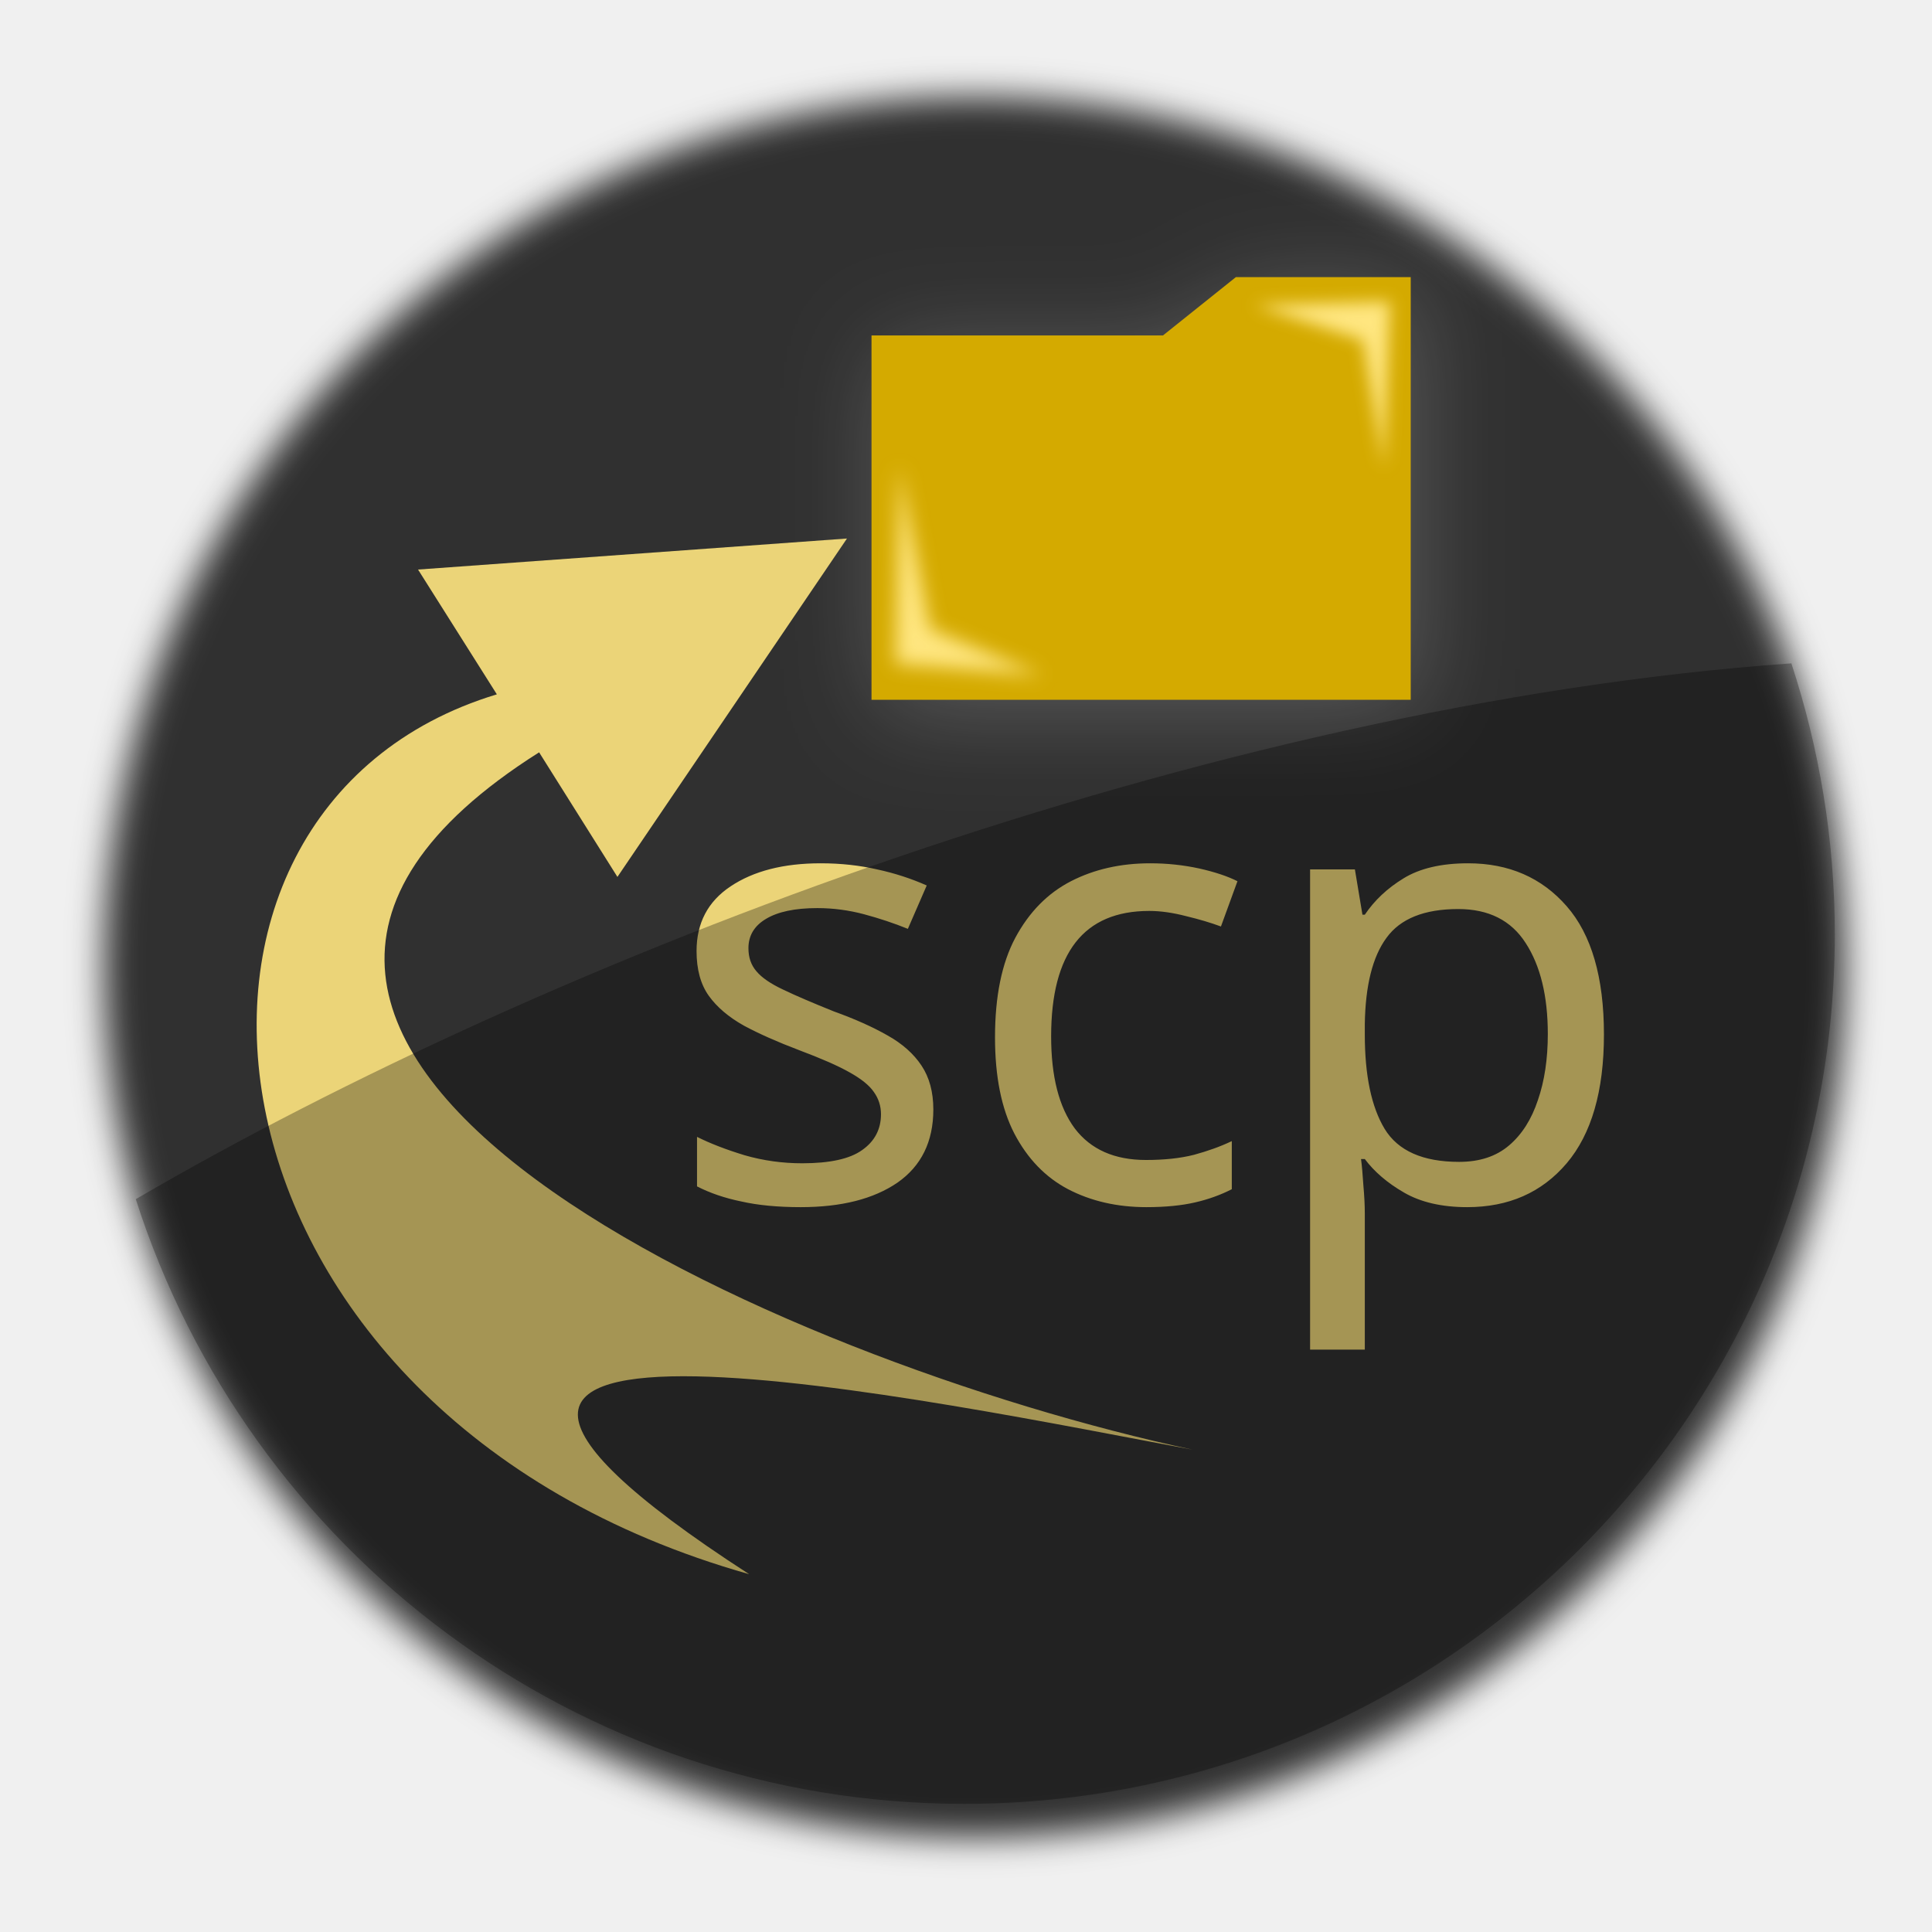
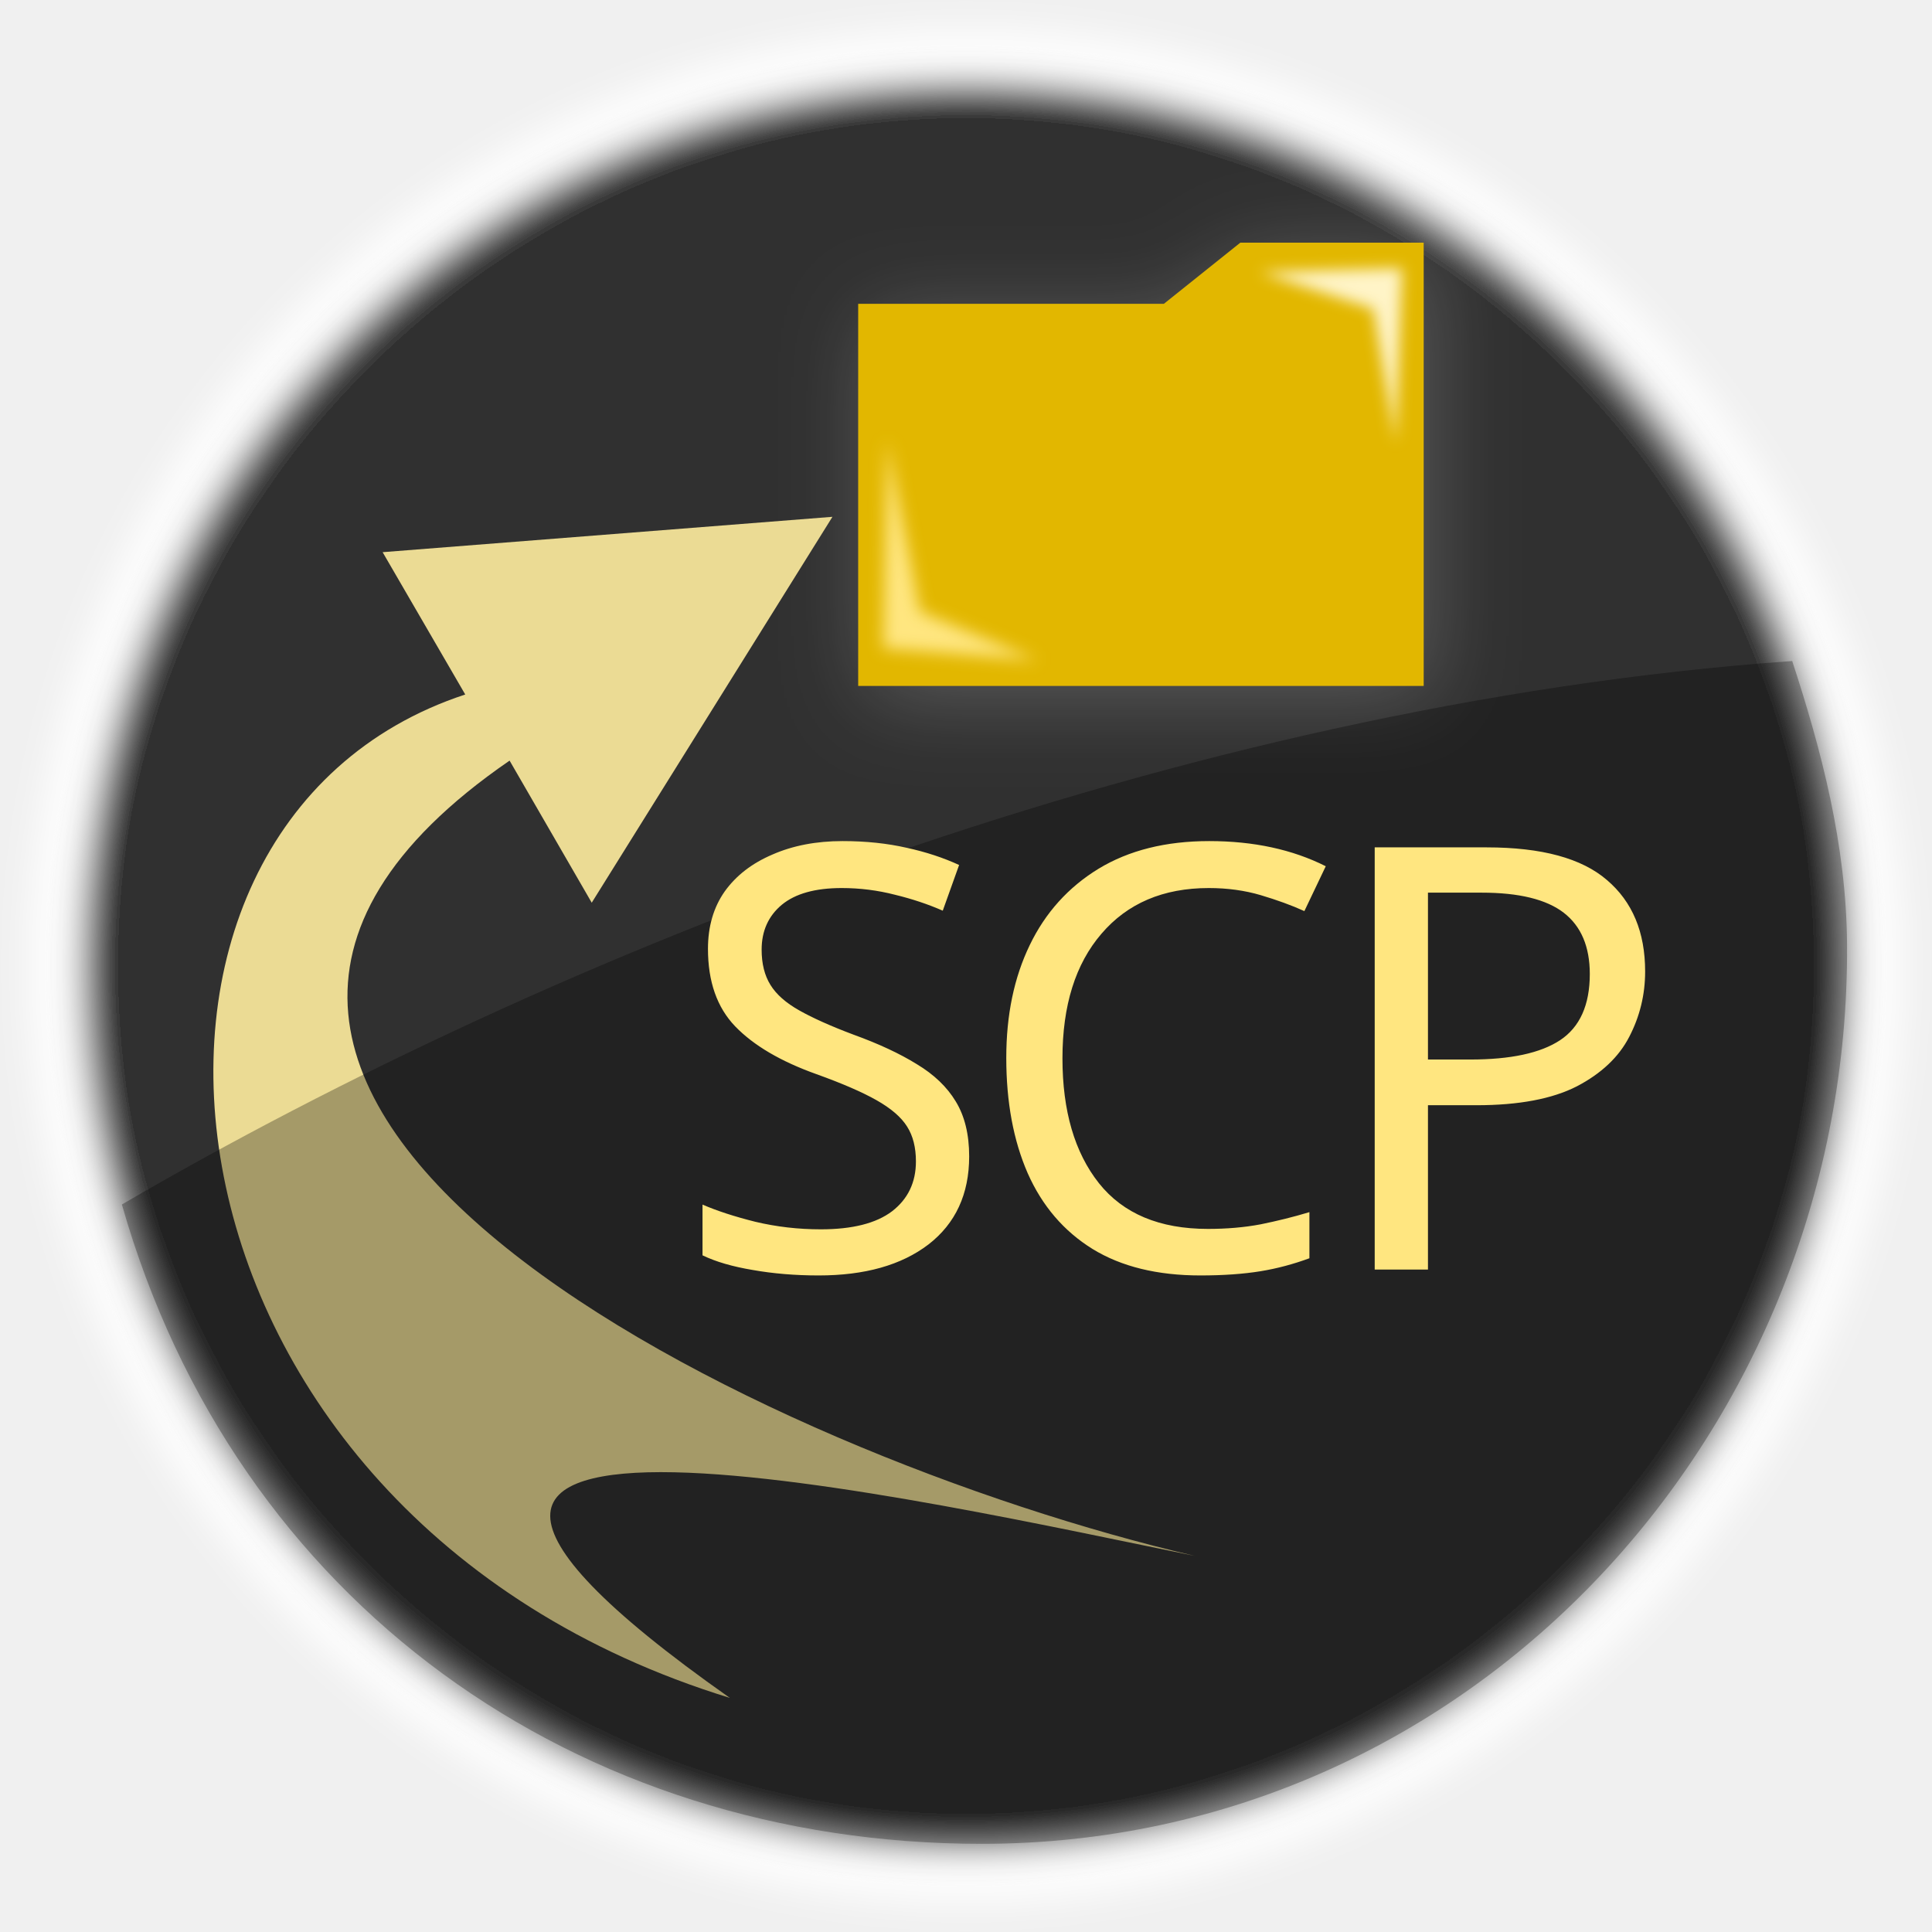
- <svg xmlns="http://www.w3.org/2000/svg" width="64px" height="64px" id="svg2985" version="1.1">
-   <defs id="defs2987">
-     <filter id="filter4050">
-       <feGaussianBlur stdDeviation="0.576" id="feGaussianBlur4052" />
-     </filter>
-     <filter id="filter3771" x="-0.102" width="1.204" y="-0.145" height="1.291">
-       <feGaussianBlur stdDeviation="0.296" id="feGaussianBlur3773" />
-     </filter>
-     <filter id="filter3779" x="-0.112" width="1.223" y="-0.13" height="1.259">
-       <feGaussianBlur stdDeviation="0.257" id="feGaussianBlur3781" />
-     </filter>
-     <filter id="filter3805" x="-0.214" width="1.428" y="-0.273" height="1.546">
-       <feGaussianBlur stdDeviation="1.593" id="feGaussianBlur3807" />
-     </filter>
-     <filter color-interpolation-filters="sRGB" id="filter4050-9">
-       <feGaussianBlur stdDeviation="0.576" id="feGaussianBlur4052-3" />
-     </filter>
-   </defs>
-   <g id="layer1">
-     <path style="fill:#000000;fill-opacity:1;stroke:none;opacity:0.8;filter:url(#filter4050)" id="path3224-9" d="m 59.273,33.182 a 28.818,28.818 0 1 1 -57.636,0 28.818,28.818 0 1 1 57.636,0 z" transform="translate(1.821022,-1.153411)" />
-     <path style="fill:#ffffff;fill-opacity:1;stroke:none;opacity:0.2;filter:url(#filter3805)" d="m 29.16,11.476 9.655,0 2.414,-1.931 5.793,0 0,14 -17.862,0 z" id="rect4054-6" />
-     <path style="fill:#d4aa00;fill-opacity:1;stroke:none" d="m 28.87,11.112 9.655,0 2.414,-1.931 5.793,0 0,14 -17.862,0 z" id="rect4054" />
-     <path style="fill:#ffe680;fill-opacity:1;stroke:none;filter:url(#filter3771)" d="m 39.084,22.216 6.557,0.129 0.386,-4.885 -1.543,3.728 z" id="path2991" transform="matrix(0,1,-1,0,52.00268,-23.65272)" />
-     <path style="fill:#ffe680;fill-opacity:1;stroke:none;filter:url(#filter3779)" d="m 30.47,16.945 -0.129,-4.5 5.528,0.197 -4.243,0.703 z" id="path2993" transform="matrix(0,1,-1,0,58.49044,-20.35683)" />
-     <text xml:space="preserve" style="font-size:20.478px;font-style:normal;font-weight:normal;line-height:125%;letter-spacing:0px;word-spacing:0px;fill:#ffe680;fill-opacity:1;stroke:none;font-family:Sans;opacity:0.9" x="22.029" y="39.787" id="text4061">
-       <tspan id="tspan4063" x="22.029" y="39.787">scp</tspan>
-     </text>
-     <path style="opacity:0.9;fill:#ffe680;stroke:none" d="M 24.817,52.147 C 8.609,41.664 31.458,46.531 39.501,48.021 25.937,45.12 2.285,34.762 17.859,24.922 L 20.453,29.049 28.057,17.839 13.848,18.867 16.459,23.001 C 3.827,26.819 5.964,46.821 24.817,52.147 z" id="path4059" />
-     <path style="fill:#000000;fill-opacity:1;stroke:none;opacity:0.3" d="m 59.342,21.974 c -19.338,1.377 -41.172,9.773 -54.844,17.75 3.716,11.619 14.586,20.031 27.438,20.031 15.916,0 28.844,-12.897 28.844,-28.812 0,-3.134 -0.513,-6.144 -1.438,-8.969 z" id="path3224" />
+ <svg xmlns="http://www.w3.org/2000/svg" version="1.1" id="svg2985" x="0px" y="0px" width="72px" height="72px" viewBox="-4 -4 72 72" enable-background="new -4 -4 72 72" xml:space="preserve">
+   <filter id="filter4050">
+     <feGaussianBlur stdDeviation="0.576" id="feGaussianBlur4052" />
+   </filter>
+   <filter height="1.546" width="1.428" x="-0.214" y="-0.273" id="filter3805">
+     <feGaussianBlur stdDeviation="1.593" id="feGaussianBlur3807" />
+   </filter>
+   <filter height="1.259" width="1.223" x="-0.112" y="-0.13" id="filter3779">
+     <feGaussianBlur stdDeviation="0.257" id="feGaussianBlur3781" />
+   </filter>
+   <filter height="1.291" width="1.204" x="-0.102" y="-0.145" id="filter3771">
+     <feGaussianBlur stdDeviation="0.296" id="feGaussianBlur3773" />
+   </filter>
+   <g>
+     <g id="path3224-9" opacity="0.8" filter="url(#filter4050)" enable-background="new    ">
+       <circle cx="32" cy="32" r="34" />
+       <circle fill="none" stroke="#FFFFFF" stroke-width="2" cx="32" cy="32" r="34" />
+     </g>
+     <g id="rect4054-6" opacity="0.2" filter="url(#filter3805)" enable-background="new    ">
+       <polygon fill="#FFFFFF" points="28.323,7.753 39.714,7.753 42.562,5.474 49.396,5.474 49.396,21.992 28.323,21.992   " />
+     </g>
+     <path id="rect4054" fill="#E2B700" d="M27.982,7.323h11.392   l2.849-2.279h6.834v16.518H27.982V7.323z" />
+     <g id="path2991" filter="url(#filter3771)">
+       <polygon fill="#FFE680" points="29.063,12.418 28.911,20.154 34.676,20.609 30.277,18.789   " />
+     </g>
+     <path id="path4059" opacity="0.9" fill="#FFED9F" enable-background="new    " d="   M23.2,59.276c-19.122-13.451,7.835-7.206,17.326-5.293C24.521,50.259-3.384,36.972,14.991,24.346l3.061,5.295l8.971-14.381   l-16.764,1.318l3.079,5.304C-1.564,26.78,0.958,52.442,23.2,59.276z" />
+     <path id="path3224" opacity="0.3" enable-background="new    " d="M62.79,20.634   C39.976,22.26,16.673,31.479,0.542,40.888C4.785,55.762,17.52,64.714,32.585,64.714c18.411,0,32.372-15.54,32.249-33.524   C64.808,27.494,63.883,23.966,62.79,20.634z" />
+     <text transform="matrix(1 0 0 1 21.0557 43.3135)" fill="#FFE680" font-family="'CMUSansSerif-Bold'" font-size="22.044" letter-spacing="-1">SCP</text>
+     <g id="path2993" filter="url(#filter3779)">
+       <polygon fill="#FFF4C7" points="42.937,6.144 48.246,5.992 48.013,12.514 47.184,7.509   " />
+     </g>
  </g>
</svg>
